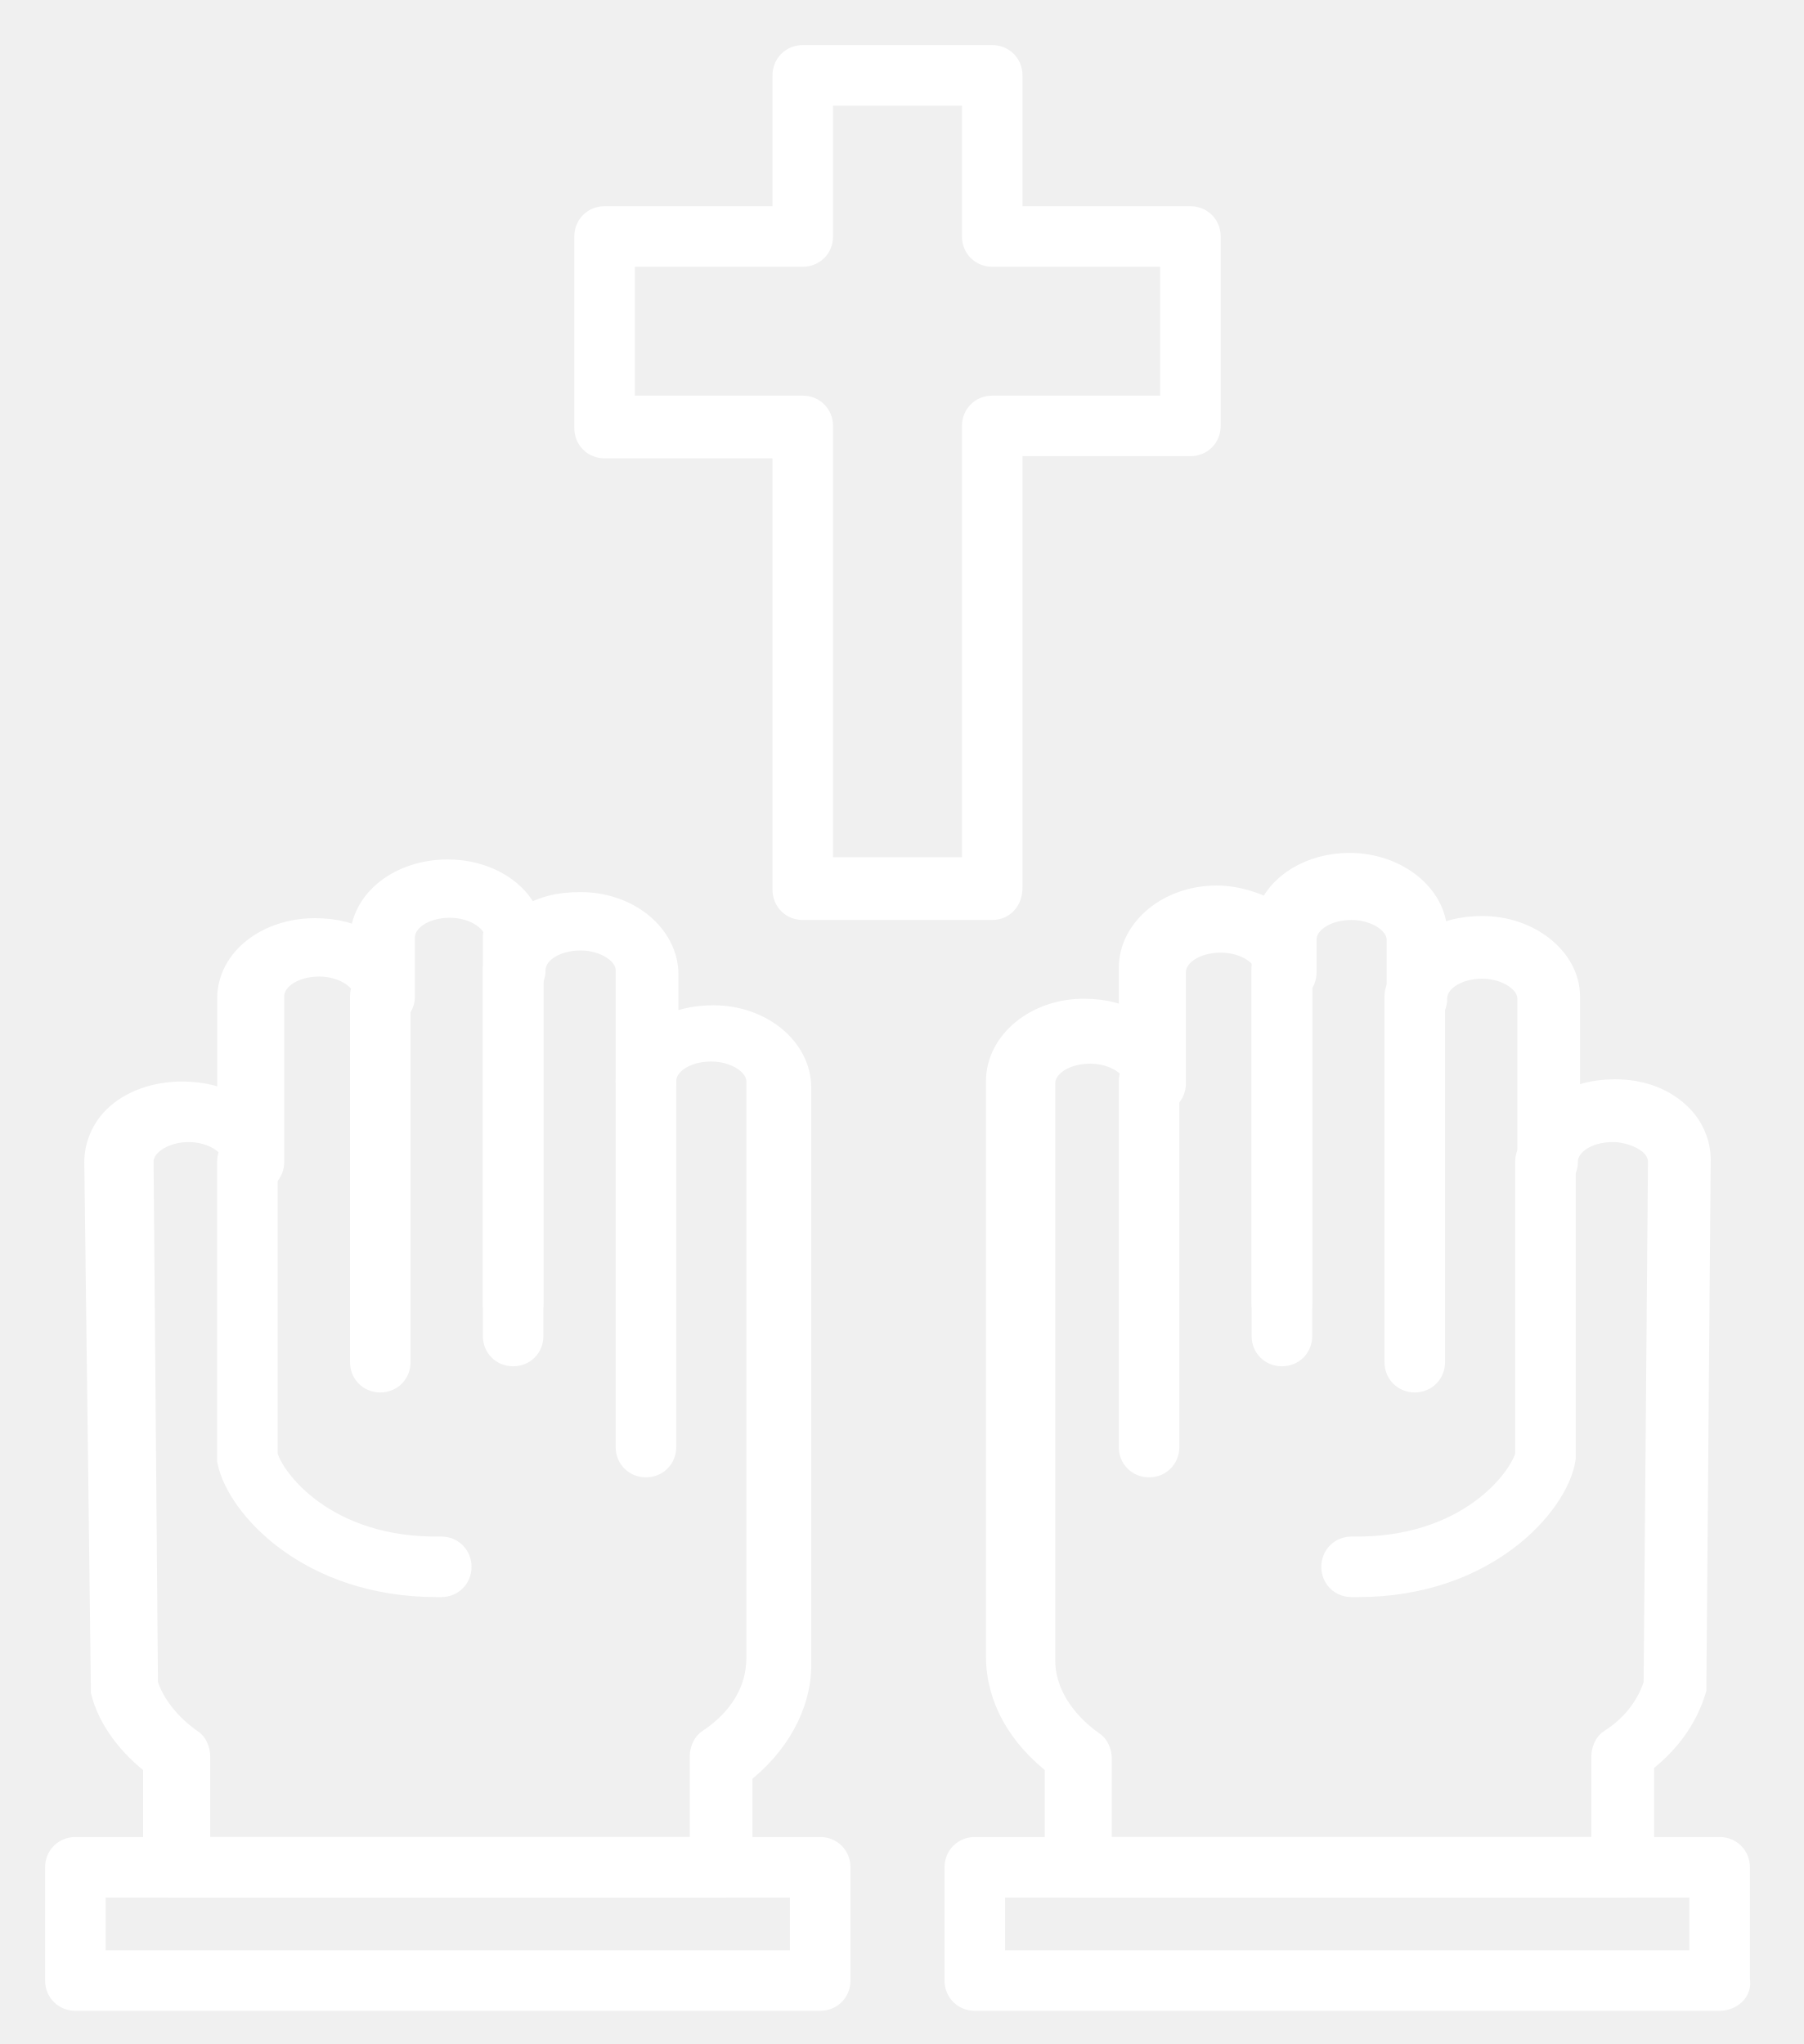
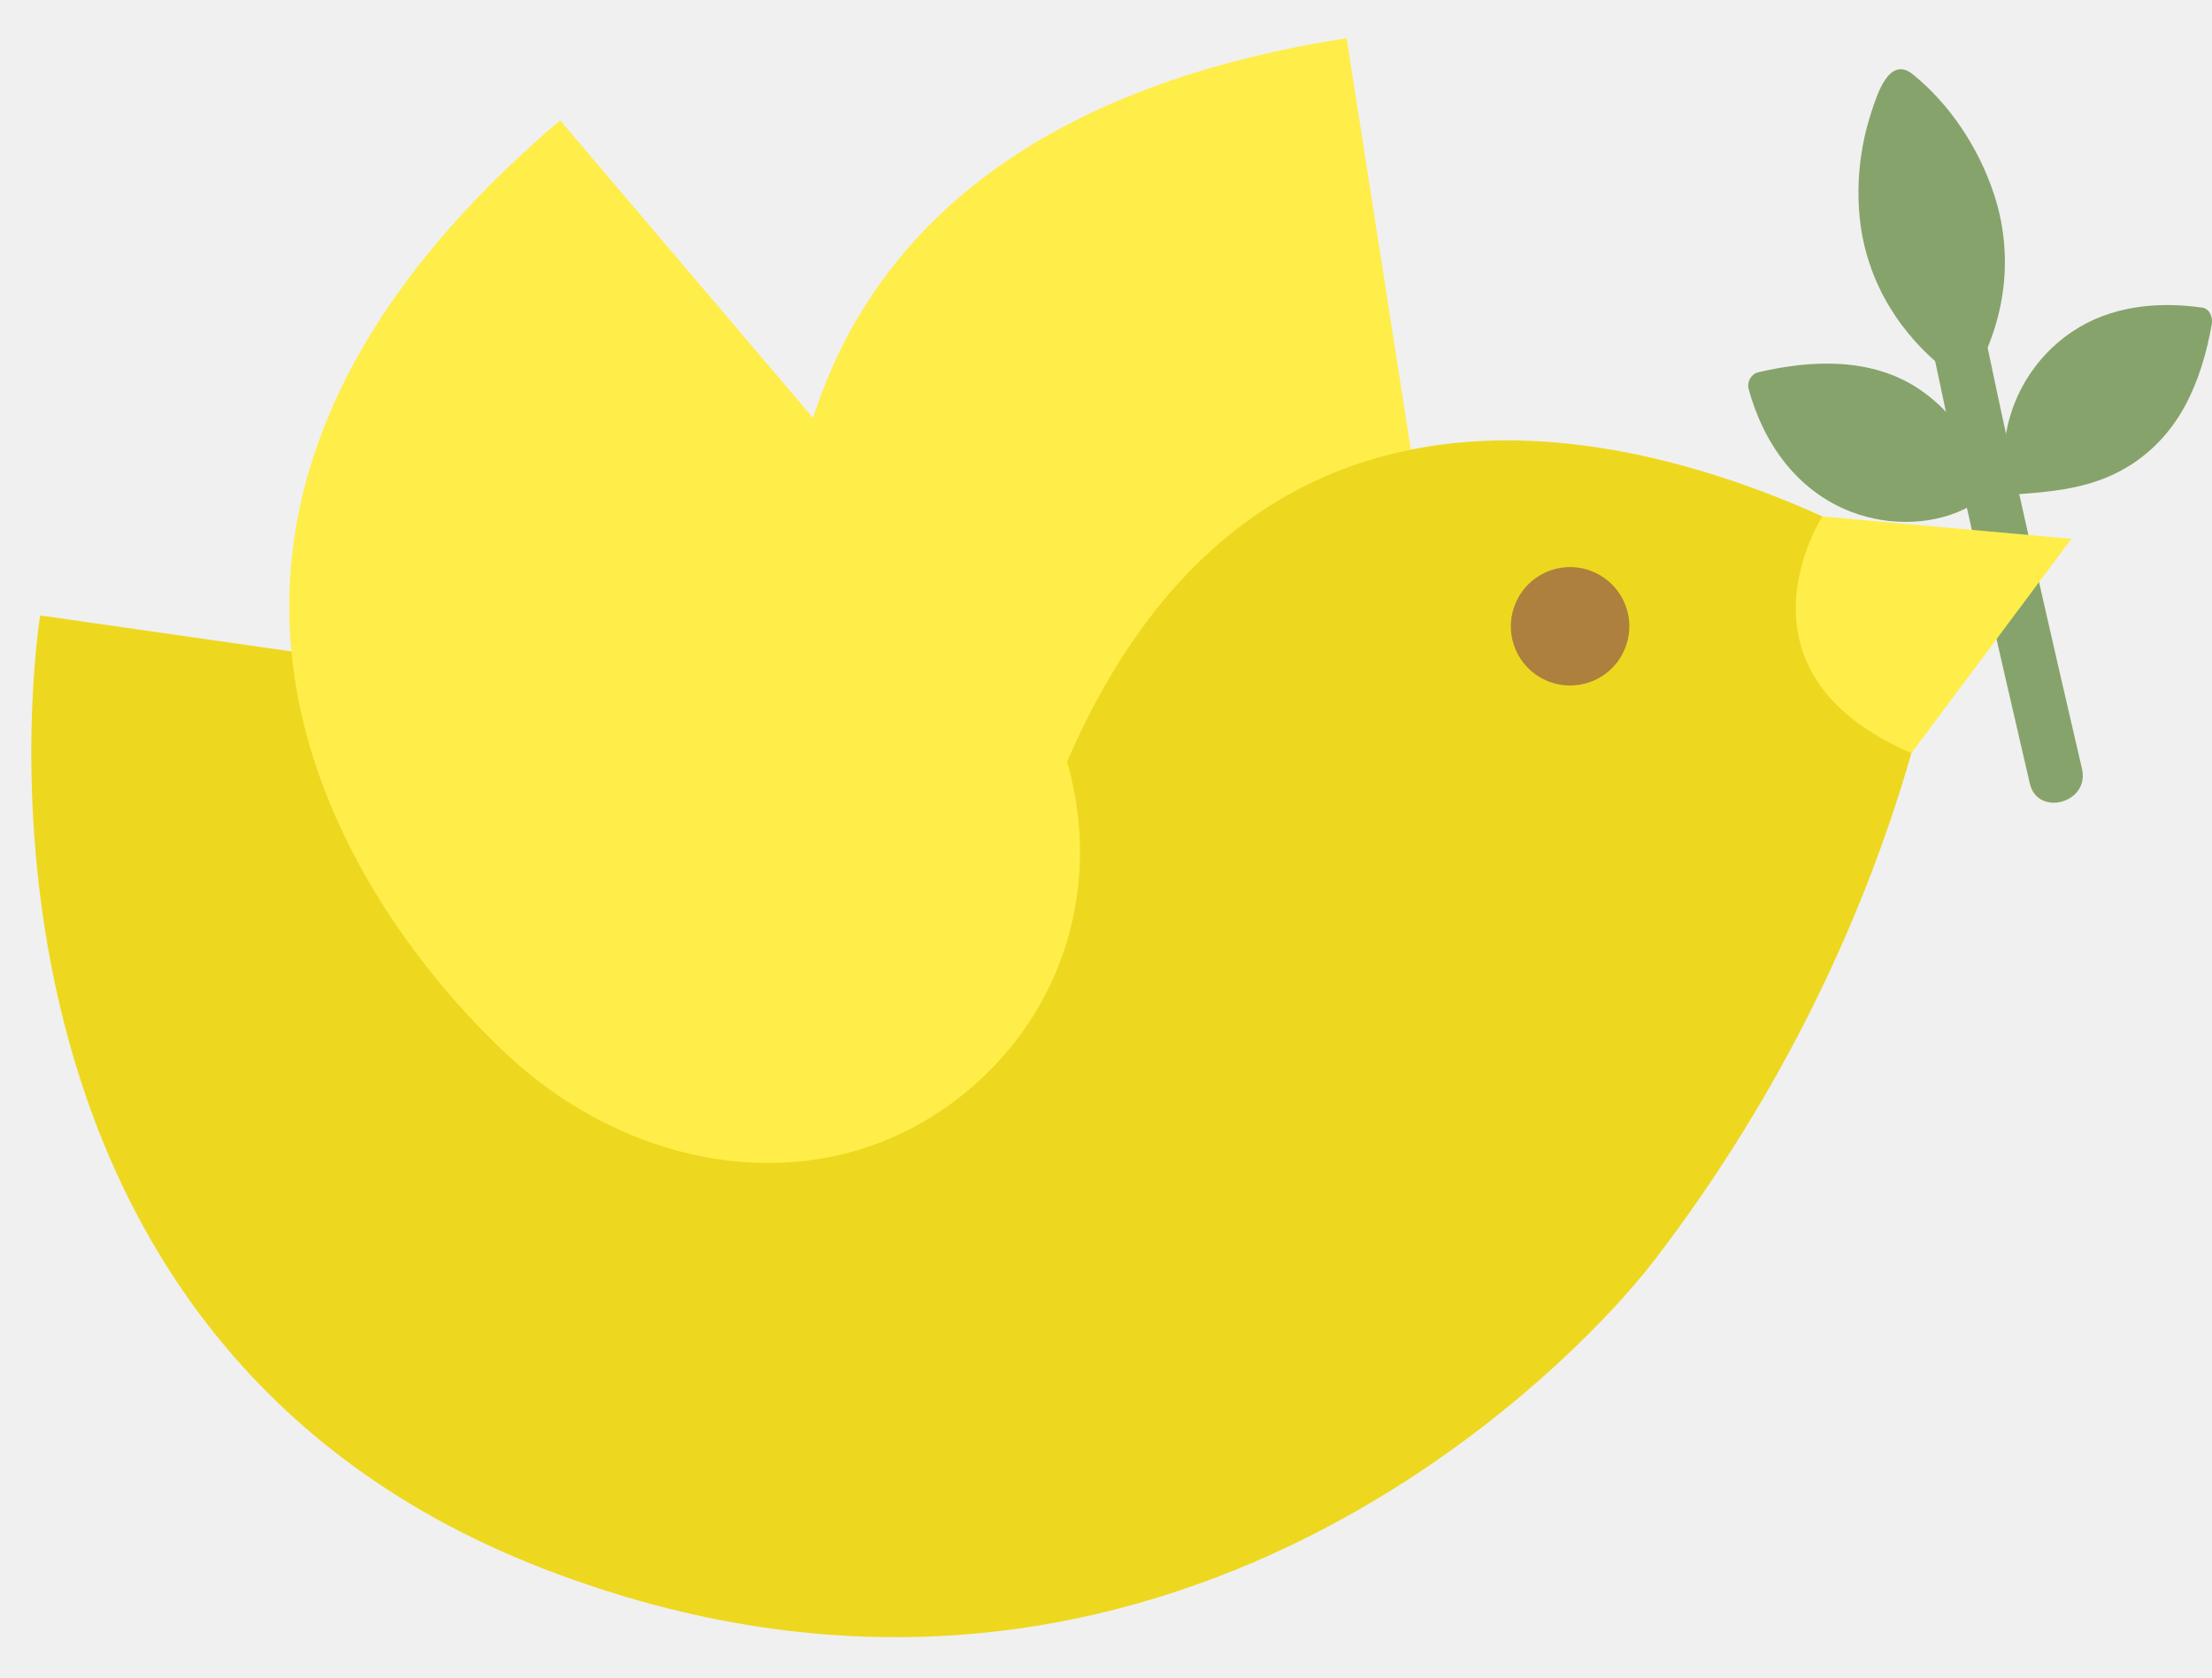
- <svg xmlns="http://www.w3.org/2000/svg" width="30" height="34" viewBox="0 0 30 34" fill="none">
-   <path d="M7.266 26.316C5.165 26.316 4.006 25.012 3.861 24.288V24.252V19.326C3.861 19.181 3.97 19.073 4.115 19.073C4.26 19.073 4.368 19.181 4.368 19.326V24.216C4.477 24.65 5.383 25.845 7.338 25.809C7.483 25.809 7.592 25.918 7.592 26.063C7.592 26.208 7.483 26.316 7.338 26.316C7.338 26.316 7.302 26.316 7.266 26.316Z" fill="white" stroke="white" stroke-width="0.5" stroke-miterlimit="10" />
-   <path d="M6.324 22.912C6.179 22.912 6.071 22.803 6.071 22.658V16.574C6.071 16.429 6.179 16.32 6.324 16.32C6.469 16.32 6.578 16.429 6.578 16.574V22.658C6.578 22.803 6.469 22.912 6.324 22.912Z" fill="white" stroke="white" stroke-width="0.5" stroke-miterlimit="10" />
-   <path d="M8.534 21.934C8.389 21.934 8.28 21.825 8.28 21.68V15.596C8.28 15.451 8.389 15.342 8.534 15.342C8.679 15.342 8.787 15.451 8.787 15.596V21.68C8.787 21.825 8.679 21.934 8.534 21.934Z" fill="white" stroke="white" stroke-width="0.5" stroke-miterlimit="10" />
-   <path d="M8.534 22.477C8.389 22.477 8.28 22.369 8.28 22.224V16.139C8.28 15.994 8.389 15.886 8.534 15.886C8.679 15.886 8.787 15.994 8.787 16.139V22.224C8.787 22.369 8.679 22.477 8.534 22.477Z" fill="white" stroke="white" stroke-width="0.5" stroke-miterlimit="10" />
-   <path d="M10.743 24.324C10.598 24.324 10.489 24.216 10.489 24.071V17.986C10.489 17.841 10.598 17.733 10.743 17.733C10.888 17.733 10.996 17.841 10.996 17.986V24.071C10.996 24.216 10.888 24.324 10.743 24.324Z" fill="white" stroke="white" stroke-width="0.5" stroke-miterlimit="10" />
-   <path d="M11.974 31.314H2.884C2.739 31.314 2.63 31.206 2.63 31.061V29.322C2.195 28.996 1.87 28.562 1.761 28.127C1.761 28.091 1.761 28.091 1.761 28.055L1.652 19.326C1.652 19.073 1.761 18.819 1.942 18.638C2.196 18.385 2.594 18.24 3.029 18.24C3.354 18.24 3.644 18.312 3.862 18.457V16.61C3.862 15.994 4.477 15.523 5.238 15.523C5.564 15.523 5.854 15.596 6.071 15.741V15.632C6.071 15.016 6.686 14.546 7.447 14.546C8.063 14.546 8.606 14.871 8.751 15.342C9.004 15.161 9.294 15.089 9.656 15.089C10.417 15.089 11.033 15.596 11.033 16.212V17.189C11.25 17.044 11.54 16.972 11.866 16.972C12.626 16.972 13.242 17.479 13.242 18.095V27.693C13.242 28.345 12.88 28.996 12.264 29.467V31.206C12.228 31.206 12.119 31.314 11.974 31.314ZM3.137 30.807H11.721V29.214C11.721 29.141 11.757 29.033 11.829 28.996C12.373 28.634 12.662 28.127 12.662 27.584V17.986C12.662 17.66 12.264 17.407 11.829 17.407C11.359 17.407 10.996 17.66 10.996 17.986C10.996 18.131 10.888 18.24 10.743 18.24C10.598 18.24 10.489 18.131 10.489 17.986V16.139C10.489 15.813 10.091 15.56 9.656 15.56C9.186 15.56 8.823 15.813 8.823 16.139C8.823 16.284 8.715 16.393 8.57 16.393C8.425 16.393 8.316 16.284 8.316 16.139V15.596C8.316 15.27 7.918 15.016 7.483 15.016C7.012 15.016 6.65 15.27 6.65 15.596V16.574C6.65 16.718 6.542 16.827 6.397 16.827C6.252 16.827 6.143 16.718 6.143 16.574C6.143 16.248 5.745 15.994 5.31 15.994C4.839 15.994 4.477 16.248 4.477 16.574V19.326C4.477 19.471 4.369 19.58 4.224 19.58C4.079 19.58 3.97 19.471 3.97 19.326C3.97 19 3.572 18.747 3.137 18.747C2.847 18.747 2.594 18.855 2.449 19C2.377 19.073 2.304 19.181 2.304 19.326L2.377 28.018C2.485 28.381 2.775 28.743 3.137 28.996C3.21 29.033 3.246 29.141 3.246 29.214V30.807H3.137Z" fill="white" stroke="white" stroke-width="0.5" stroke-miterlimit="10" />
-   <path d="M13.64 33.198H1.254C1.109 33.198 1 33.089 1 32.944V31.061C1 30.916 1.109 30.807 1.254 30.807H13.64C13.785 30.807 13.894 30.916 13.894 31.061V32.944C13.894 33.089 13.785 33.198 13.64 33.198ZM1.507 32.691H13.387V31.314H1.507V32.691Z" fill="white" stroke="white" stroke-width="0.5" stroke-miterlimit="10" />
-   <path d="M22.587 26.316C22.55 26.316 22.514 26.316 22.478 26.316C22.333 26.316 22.224 26.208 22.224 26.063C22.224 25.918 22.333 25.809 22.478 25.809C24.434 25.845 25.339 24.65 25.448 24.216V19.326C25.448 19.181 25.556 19.073 25.701 19.073C25.846 19.073 25.955 19.181 25.955 19.326V24.216V24.252C25.846 24.976 24.687 26.316 22.587 26.316Z" fill="white" stroke="white" stroke-width="0.5" stroke-miterlimit="10" />
-   <path d="M23.528 22.912C23.383 22.912 23.275 22.803 23.275 22.658V16.574C23.275 16.429 23.383 16.32 23.528 16.32C23.673 16.32 23.782 16.429 23.782 16.574V22.658C23.782 22.803 23.673 22.912 23.528 22.912Z" fill="white" stroke="white" stroke-width="0.5" stroke-miterlimit="10" />
-   <path d="M21.319 21.934C21.174 21.934 21.065 21.825 21.065 21.68V15.596C21.065 15.451 21.174 15.342 21.319 15.342C21.464 15.342 21.573 15.451 21.573 15.596V21.68C21.573 21.825 21.464 21.934 21.319 21.934Z" fill="white" stroke="white" stroke-width="0.5" stroke-miterlimit="10" />
-   <path d="M21.319 22.477C21.174 22.477 21.065 22.369 21.065 22.224V16.139C21.065 15.994 21.174 15.886 21.319 15.886C21.464 15.886 21.573 15.994 21.573 16.139V22.224C21.573 22.369 21.464 22.477 21.319 22.477Z" fill="white" stroke="white" stroke-width="0.5" stroke-miterlimit="10" />
-   <path d="M19.11 24.324C18.965 24.324 18.856 24.216 18.856 24.071V17.986C18.856 17.841 18.965 17.733 19.11 17.733C19.255 17.733 19.363 17.841 19.363 17.986V24.071C19.363 24.216 19.255 24.324 19.11 24.324Z" fill="white" stroke="white" stroke-width="0.5" stroke-miterlimit="10" />
-   <path d="M26.969 31.314H17.878C17.733 31.314 17.625 31.206 17.625 31.061V29.322C17.009 28.852 16.647 28.236 16.647 27.548V17.986C16.647 17.37 17.262 16.863 18.023 16.863C18.349 16.863 18.639 16.936 18.856 17.081V16.103C18.856 15.487 19.472 14.98 20.232 14.98C20.558 14.98 20.884 15.089 21.138 15.234C21.283 14.763 21.826 14.437 22.442 14.437C23.202 14.437 23.818 14.944 23.818 15.523V15.704C24.035 15.56 24.325 15.487 24.651 15.487C25.411 15.487 26.027 15.994 26.027 16.574V18.421C26.244 18.276 26.534 18.203 26.86 18.203C27.295 18.203 27.657 18.348 27.91 18.602C28.092 18.783 28.2 19.037 28.2 19.29L28.128 28.019C28.128 28.055 28.128 28.055 28.128 28.091C27.983 28.562 27.693 28.96 27.259 29.286V31.025C27.222 31.206 27.114 31.314 26.969 31.314ZM18.132 30.807H26.715V29.214C26.715 29.141 26.752 29.033 26.824 28.997C27.222 28.743 27.476 28.381 27.584 28.019L27.657 19.326C27.657 19.181 27.584 19.073 27.512 19C27.367 18.855 27.078 18.747 26.824 18.747C26.353 18.747 25.991 19 25.991 19.326C25.991 19.471 25.882 19.58 25.737 19.58C25.593 19.58 25.484 19.471 25.484 19.326V16.61C25.484 16.284 25.085 16.03 24.651 16.03C24.18 16.03 23.818 16.284 23.818 16.61C23.818 16.755 23.709 16.863 23.564 16.863C23.419 16.863 23.311 16.755 23.311 16.61V15.632C23.311 15.306 22.912 15.053 22.478 15.053C22.007 15.053 21.645 15.306 21.645 15.632V16.175C21.645 16.32 21.536 16.429 21.391 16.429C21.246 16.429 21.138 16.32 21.138 16.175C21.138 15.849 20.739 15.596 20.305 15.596C19.834 15.596 19.472 15.849 19.472 16.175V18.023C19.472 18.167 19.363 18.276 19.218 18.276C19.073 18.276 18.965 18.167 18.965 18.023C18.965 17.697 18.566 17.443 18.132 17.443C17.661 17.443 17.299 17.697 17.299 18.023V27.62C17.299 28.163 17.625 28.671 18.132 29.033C18.204 29.069 18.24 29.178 18.24 29.25V30.807H18.132Z" fill="white" stroke="white" stroke-width="0.5" stroke-miterlimit="10" />
-   <path d="M28.598 33.198H16.212C16.067 33.198 15.958 33.089 15.958 32.944V31.061C15.958 30.916 16.067 30.807 16.212 30.807H28.598C28.743 30.807 28.852 30.916 28.852 31.061V32.944C28.888 33.089 28.743 33.198 28.598 33.198ZM16.465 32.691H28.345V31.314H16.465V32.691Z" fill="white" stroke="white" stroke-width="0.5" stroke-miterlimit="10" />
-   <path d="M16.501 15.053H13.35C13.206 15.053 13.097 14.944 13.097 14.799V7.374H10.055C9.91 7.374 9.801 7.266 9.801 7.121V3.934C9.801 3.789 9.91 3.68 10.055 3.68H13.097V1.254C13.097 1.109 13.206 1 13.35 1H16.501C16.646 1 16.755 1.109 16.755 1.254V3.68H19.797C19.942 3.68 20.051 3.789 20.051 3.934V7.085C20.051 7.229 19.942 7.338 19.797 7.338H16.755V14.763C16.755 14.944 16.646 15.053 16.501 15.053ZM13.604 14.509H16.248V7.085C16.248 6.94 16.357 6.831 16.501 6.831H19.544V4.187H16.501C16.357 4.187 16.248 4.079 16.248 3.934V1.507H13.604V3.934C13.604 4.079 13.495 4.187 13.35 4.187H10.308V6.831H13.35C13.495 6.831 13.604 6.94 13.604 7.085V14.509Z" fill="white" stroke="white" stroke-width="0.5" stroke-miterlimit="10" />
+ <svg xmlns="http://www.w3.org/2000/svg" width="29" height="22" viewBox="0 0 29 22" fill="none">
+   <path d="M15.597 14.137C13.271 14.499 11.294 12.859 10.663 10.591C10.038 8.345 9.207 1.818 17.655 0.501C17.655 0.501 18.663 6.96 19.025 9.288C19.387 11.614 17.924 13.775 15.597 14.137Z" fill="#FFED4A" />
+   <path d="M25.521 7.651C25.521 7.651 17.373 2.146 13.985 9.999L0.527 8.071C0.527 8.071 -1.016 17.424 7.128 20.573C15.021 23.623 20.53 18.04 21.693 16.522C25.148 12.013 25.521 7.651 25.521 7.651Z" fill="#EDD81F" />
+   <path d="M26.954 10.18C26.52 8.306 26.087 6.432 25.702 4.588L26.954 10.18Z" fill="#86A36B" />
+   <path d="M27.296 10.084C26.864 8.223 26.435 6.362 26.044 4.492C25.951 4.045 25.266 4.234 25.359 4.681C25.751 6.551 26.18 8.412 26.611 10.273C26.713 10.717 27.398 10.531 27.296 10.084Z" fill="#86A36B" />
+   <path d="M25.762 6.477C25.064 6.881 23.547 6.737 23.101 5.056C24.97 4.607 25.562 5.616 25.949 6.368" fill="#86A36B" />
+   <path d="M25.671 6.324C25.295 6.537 24.803 6.53 24.394 6.381C23.792 6.161 23.432 5.603 23.269 5.007C23.227 5.081 23.187 5.152 23.145 5.225C23.765 5.081 24.452 5.045 24.999 5.421C25.366 5.672 25.593 6.07 25.791 6.457C25.895 6.659 26.202 6.481 26.097 6.277C25.864 5.823 25.588 5.385 25.155 5.099C24.532 4.685 23.747 4.718 23.049 4.883C22.956 4.905 22.9 5.012 22.925 5.101C23.12 5.817 23.563 6.441 24.272 6.713C24.77 6.904 25.377 6.895 25.846 6.628C26.049 6.517 25.871 6.21 25.671 6.324Z" fill="#86A36B" />
+   <path d="M26.466 6.084C26.371 5.282 27.104 3.948 28.825 4.203C28.496 6.097 27.336 6.242 26.493 6.298" fill="#86A36B" />
+   <path d="M26.644 6.084C26.607 5.749 26.704 5.424 26.887 5.133C27.107 4.784 27.456 4.532 27.854 4.421C28.154 4.339 28.472 4.33 28.779 4.375C28.736 4.301 28.697 4.23 28.654 4.157C28.561 4.679 28.392 5.217 28.003 5.597C27.734 5.857 27.402 5.991 27.042 6.06C26.862 6.093 26.693 6.109 26.493 6.122C26.266 6.138 26.264 6.493 26.493 6.478C26.876 6.451 27.26 6.409 27.616 6.262C28.065 6.078 28.421 5.744 28.65 5.315C28.828 4.984 28.932 4.619 28.997 4.252C29.012 4.168 28.974 4.048 28.872 4.034C28.285 3.95 27.669 4.012 27.167 4.35C26.782 4.608 26.495 4.995 26.36 5.437C26.295 5.644 26.264 5.871 26.289 6.087C26.3 6.182 26.362 6.264 26.466 6.264C26.555 6.262 26.655 6.18 26.644 6.084Z" fill="#86A36B" />
+   <path d="M25.657 4.743C23.765 3.296 24.841 1.039 24.926 1.079C25.615 1.613 26.707 3.169 25.722 4.845" fill="#86A36B" />
+   <path d="M25.782 4.617C25.297 4.241 24.935 3.749 24.79 3.149C24.688 2.718 24.701 2.262 24.804 1.831C24.839 1.677 24.884 1.524 24.946 1.379C24.959 1.351 24.986 1.295 25.006 1.257C25.013 1.242 25.026 1.228 25.033 1.213C25.044 1.184 25.028 1.208 25.035 1.21C25.046 1.213 24.817 1.239 24.826 1.224C24.826 1.226 24.873 1.262 24.879 1.268C24.913 1.308 24.964 1.344 25.002 1.379C25.097 1.471 25.186 1.571 25.268 1.673C25.446 1.895 25.595 2.142 25.709 2.402C26.049 3.18 25.987 4.021 25.566 4.754C25.453 4.952 25.76 5.132 25.873 4.935C26.296 4.199 26.409 3.347 26.138 2.536C25.94 1.94 25.566 1.368 25.075 0.973C24.764 0.724 24.606 1.253 24.535 1.468C24.379 1.94 24.328 2.453 24.392 2.947C24.497 3.723 24.915 4.39 25.529 4.868C25.709 5.008 25.962 4.757 25.782 4.617Z" fill="#86A36B" />
+   <path d="M12.713 14.281C10.919 15.806 8.376 15.439 6.652 13.834C4.947 12.247 0.827 7.115 7.344 1.579C7.344 1.579 11.577 6.562 13.102 8.356C14.625 10.148 14.508 12.756 12.713 14.281Z" fill="#FFED4A" />
+   <path d="M23.892 6.773C23.892 6.773 22.575 8.805 25.059 9.876L27.157 7.066L23.892 6.773Z" fill="#FFED4A" />
+   <path d="M21.297 8.521C21.128 8.915 20.67 9.095 20.277 8.926C19.883 8.757 19.701 8.299 19.872 7.906C20.041 7.512 20.499 7.33 20.892 7.501C21.286 7.67 21.468 8.128 21.297 8.521Z" fill="#AD803D" />
</svg>
